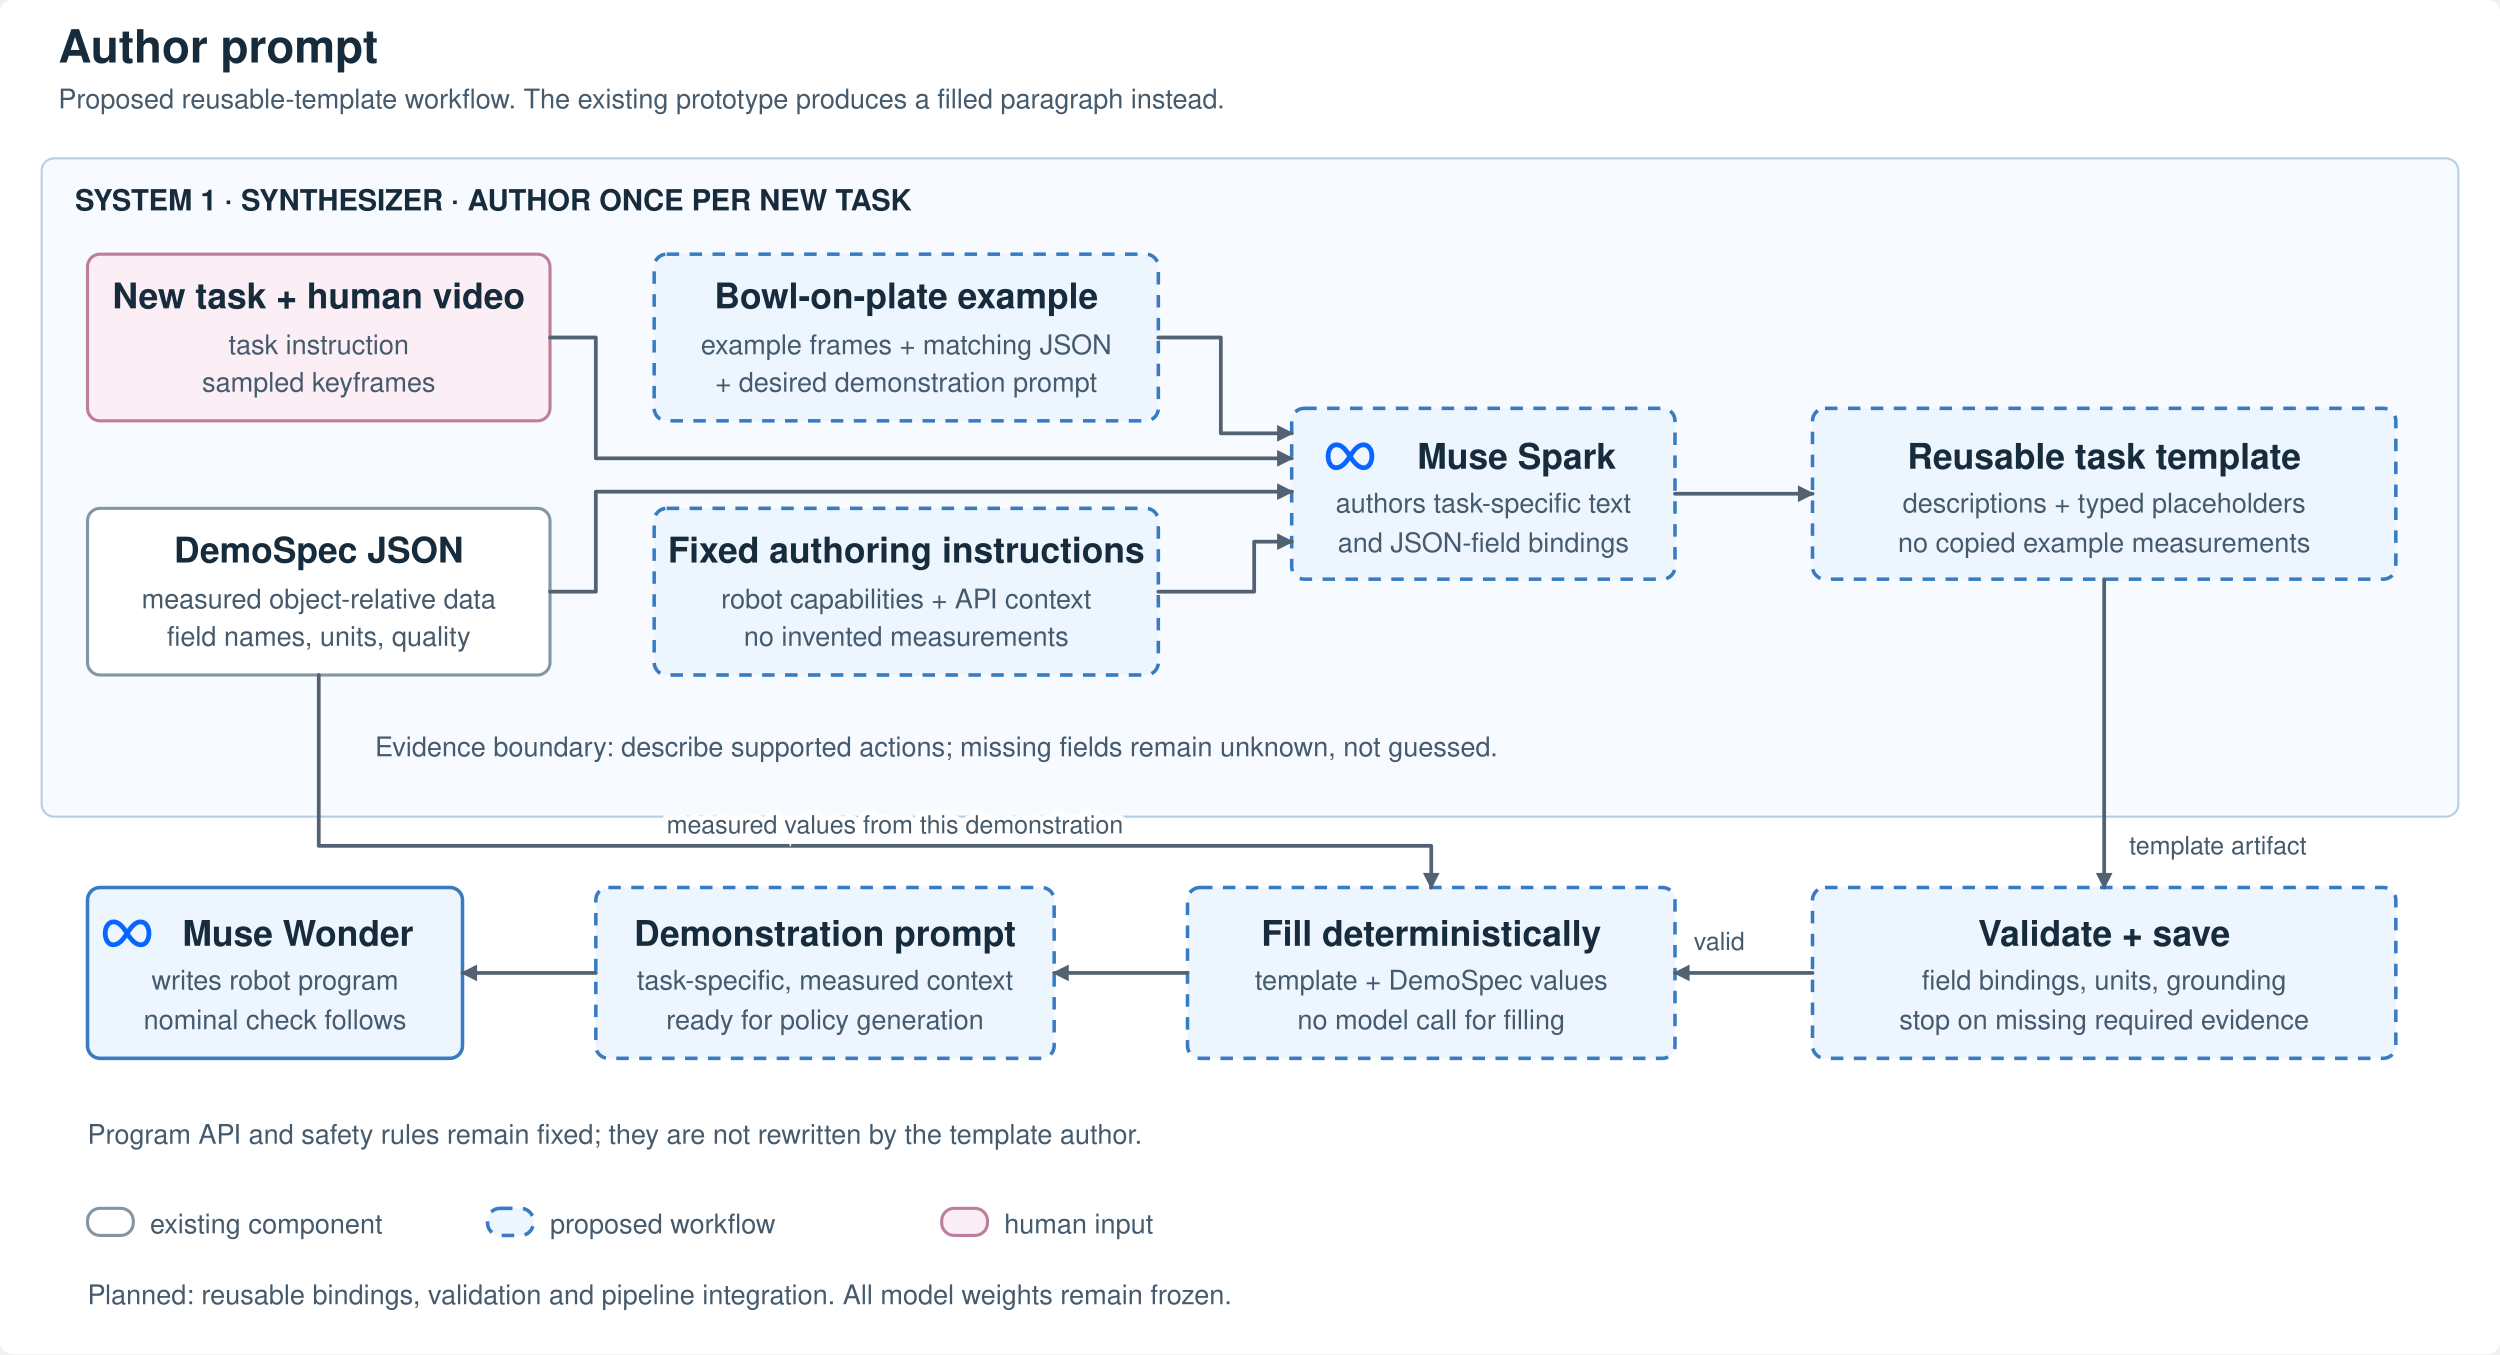
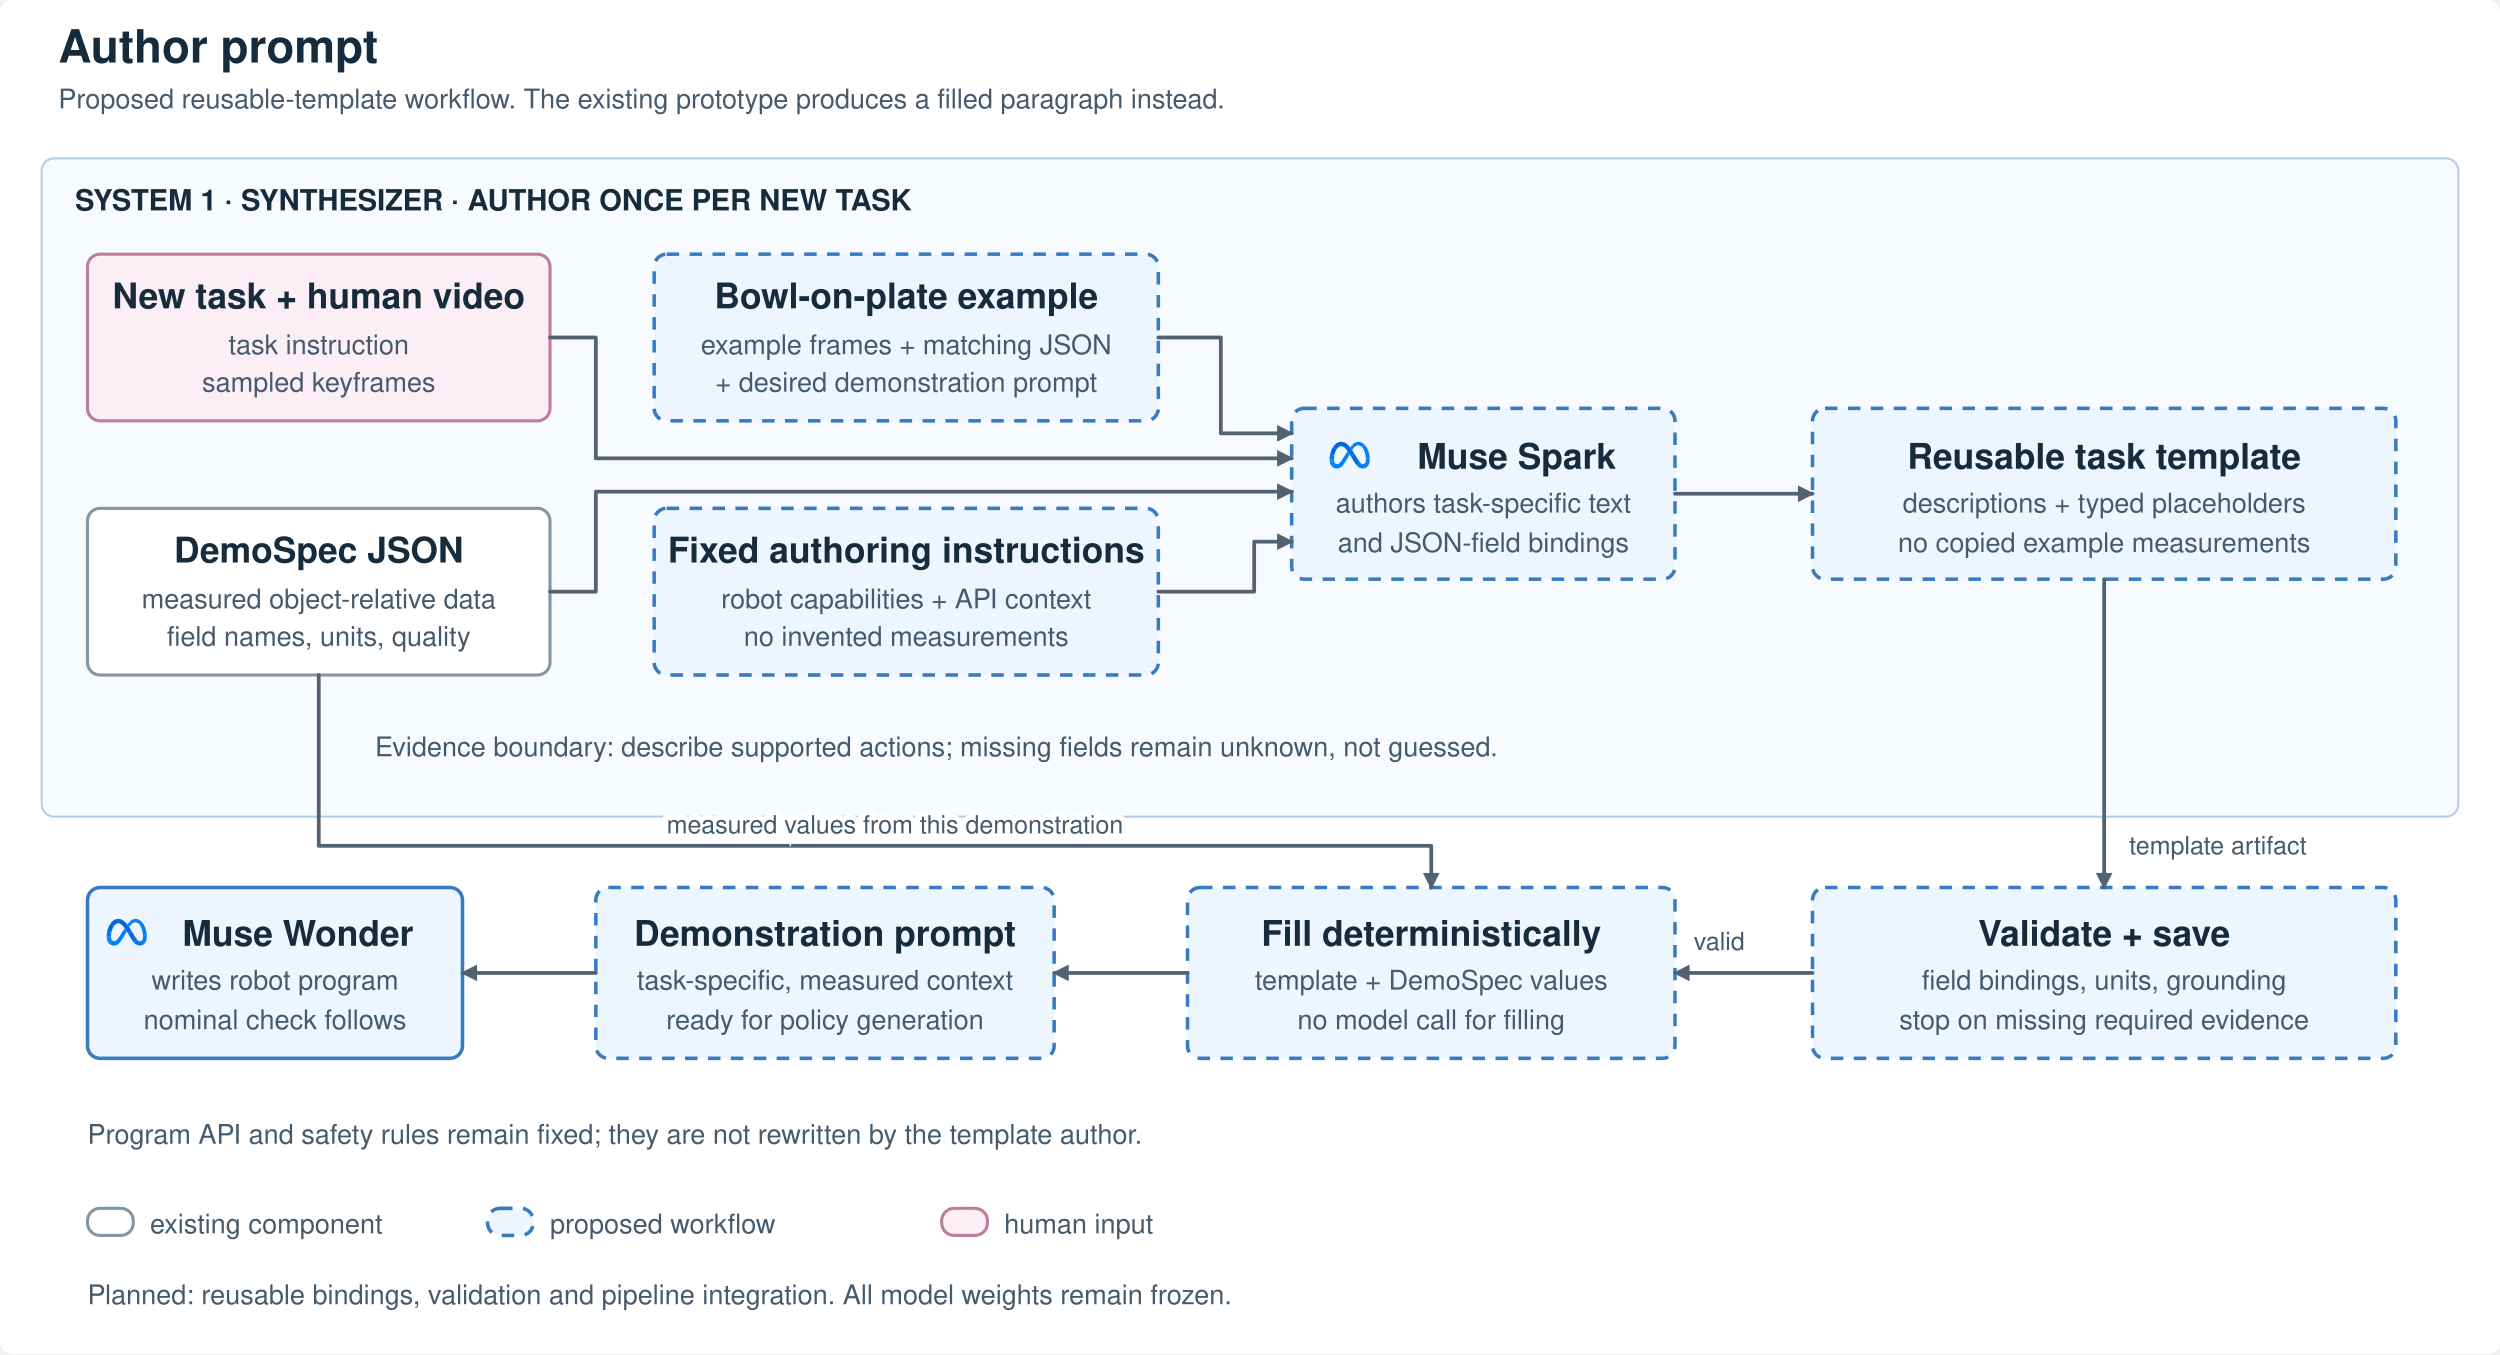
<svg xmlns="http://www.w3.org/2000/svg" width="1400" height="758" viewBox="0 0 1200 650" style="width:100%;height:auto;max-width:1400px;display:block" font-family="Helvetica,Arial,sans-serif" role="img" aria-labelledby="title desc">
  <defs>
    <marker id="a" viewBox="0 0 8 8" refX="7" refY="4" markerUnits="userSpaceOnUse" markerWidth="8" markerHeight="8" orient="auto">
      <path d="M0 0L8 4L0 8z" fill="#526272" />
    </marker>
-     <symbol id="meta" viewBox="0 0 24 14">
-       <path d="M12 7C9.5 3 7.6 1.5 5.5 1.5 3 1.5 1.5 4 1.5 7S3 12.5 5.3 12.5C7.5 12.5 9.5 11 12 7ZM12 7C14.5 3 16.4 1.5 18.5 1.5 21 1.5 22.5 4 22.5 7S21 12.5 18.7 12.5C16.5 12.5 14.5 11 12 7Z" fill="none" stroke="#0866ff" stroke-width="2.3" stroke-linejoin="round" />
+     <symbol id="meta" viewBox="0 0 15.5 11">
+       <path d="M4.402 0.055C4.397 0.055 4.392 0.055 4.387 0.055L4.367 1.698C4.372 1.698 4.376 1.698 4.381 1.698H4.381C5.463 1.698 6.302 2.551 8.125 5.623L8.236 5.81L8.244 5.822L9.264 4.29L9.257 4.278C9.017 3.888 8.786 3.528 8.565 3.2C8.308 2.819 8.063 2.48 7.824 2.176C6.618 0.64 5.609 0.055 4.402 0.055Z" fill="url(#paint0_linear_19972_244769)" />
+       <path d="M4.387 0.055C3.174 0.061 2.101 0.845 1.327 2.046C1.324 2.049 1.322 2.053 1.32 2.056L2.742 2.83C2.744 2.827 2.746 2.823 2.749 2.82C3.201 2.139 3.764 1.705 4.367 1.698C4.372 1.698 4.376 1.698 4.381 1.698L4.402 0.055C4.397 0.055 4.392 0.055 4.387 0.055Z" fill="url(#paint1_linear_19972_244769)" />
+       <path d="M1.327 2.047C1.324 2.05 1.322 2.054 1.32 2.057C0.811 2.85 0.432 3.822 0.227 4.871C0.226 4.875 0.225 4.88 0.224 4.884L1.821 5.261C1.822 5.256 1.823 5.252 1.824 5.247C1.994 4.326 2.319 3.471 2.741 2.831C2.744 2.828 2.746 2.824 2.748 2.821L1.327 2.047Z" fill="url(#paint2_linear_19972_244769)" />
+       <path d="M1.824 5.248L0.227 4.871C0.226 4.876 0.225 4.88 0.224 4.885C0.112 5.462 0.055 6.048 0.054 6.635C0.054 6.64 0.054 6.645 0.054 6.649L1.692 6.796C1.692 6.791 1.692 6.786 1.692 6.782C1.691 6.748 1.69 6.713 1.69 6.678C1.691 6.203 1.735 5.729 1.821 5.262C1.822 5.257 1.823 5.252 1.824 5.248Z" fill="url(#paint3_linear_19972_244769)" />
+       <path d="M1.742 7.305C1.712 7.136 1.696 6.965 1.692 6.794C1.692 6.789 1.692 6.784 1.692 6.779L0.054 6.633C0.054 6.638 0.054 6.642 0.054 6.647V6.648C0.054 7.014 0.085 7.356 0.144 7.672C0.145 7.677 0.146 7.681 0.146 7.686L1.744 7.318C1.743 7.314 1.743 7.309 1.742 7.305Z" fill="url(#paint4_linear_19972_244769)" />
+       <path d="M2.115 8.154C1.937 7.96 1.811 7.679 1.744 7.32C1.743 7.316 1.743 7.311 1.742 7.307L0.144 7.674C0.145 7.679 0.145 7.683 0.146 7.688C0.267 8.322 0.504 8.851 0.843 9.25C0.846 9.254 0.849 9.258 0.852 9.261L2.125 8.165C2.121 8.161 2.118 8.158 2.115 8.154Z" fill="url(#paint5_linear_19972_244769)" />
+       <path d="M6.849 3.607C5.886 5.084 5.303 6.011 5.303 6.011C4.02 8.022 3.576 8.472 2.862 8.472C2.564 8.472 2.315 8.366 2.125 8.163C2.121 8.16 2.118 8.157 2.115 8.153L0.843 9.249C0.846 9.253 0.849 9.256 0.852 9.26C1.321 9.806 1.982 10.109 2.8 10.109C4.037 10.109 4.927 9.525 6.509 6.76C6.509 6.76 7.169 5.595 7.623 4.793C7.342 4.339 7.086 3.946 6.849 3.607Z" fill="#0082FB" />
+       <path d="M8.566 1.277C8.562 1.281 8.559 1.284 8.556 1.288C8.303 1.557 8.06 1.858 7.824 2.177C8.062 2.481 8.308 2.821 8.565 3.201C8.868 2.734 9.15 2.356 9.427 2.066C9.43 2.063 9.433 2.06 9.437 2.056L8.566 1.277Z" fill="url(#paint6_linear_19972_244769)" />
+       <path d="M13.241 1.131C12.569 0.453 11.768 0.055 10.912 0.055C10.01 0.055 9.251 0.549 8.566 1.276C8.562 1.279 8.559 1.283 8.556 1.286L9.427 2.065C9.43 2.062 9.433 2.058 9.437 2.055C9.888 1.586 10.325 1.351 10.809 1.351H10.808C11.329 1.351 11.817 1.597 12.239 2.026C12.243 2.03 12.246 2.033 12.249 2.037L13.251 1.141C13.248 1.138 13.244 1.135 13.241 1.131Z" fill="#0082FB" />
+       <path d="M15.182 6.417C15.145 4.239 14.382 2.291 13.251 1.141C13.247 1.138 13.244 1.134 13.241 1.131L12.239 2.026C12.243 2.029 12.246 2.033 12.249 2.036C13.101 2.911 13.684 4.537 13.738 6.416C13.738 6.421 13.738 6.426 13.738 6.431L15.182 6.431C15.182 6.426 15.182 6.422 15.182 6.417Z" fill="url(#paint7_linear_19972_244769)" />
+       <path d="M15.182 6.433C15.182 6.428 15.182 6.423 15.182 6.418L13.738 6.418C13.738 6.423 13.738 6.427 13.738 6.432C13.74 6.52 13.741 6.609 13.741 6.698C13.741 7.211 13.665 7.625 13.509 7.924C13.507 7.929 13.505 7.933 13.502 7.937L14.579 9.058C14.582 9.054 14.585 9.05 14.587 9.046C14.978 8.442 15.184 7.604 15.184 6.587C15.184 6.536 15.183 6.484 15.182 6.433Z" fill="url(#paint8_linear_19972_244769)" />
+       <path d="M13.509 7.922C13.507 7.926 13.505 7.931 13.502 7.935C13.368 8.187 13.175 8.355 12.924 8.429L13.415 9.976C13.48 9.954 13.543 9.93 13.605 9.902C13.623 9.894 13.642 9.885 13.66 9.877C13.67 9.872 13.681 9.867 13.691 9.862C14.015 9.7 14.29 9.461 14.512 9.154C14.525 9.135 14.539 9.116 14.552 9.097C14.561 9.083 14.57 9.069 14.579 9.055C14.582 9.051 14.585 9.047 14.587 9.043L13.509 7.922Z" fill="url(#paint9_linear_19972_244769)" />
+       <path d="M12.611 8.471C12.447 8.471 12.301 8.446 12.159 8.383L11.656 9.967C11.939 10.064 12.24 10.107 12.576 10.107C12.886 10.107 13.171 10.061 13.428 9.972L12.937 8.425C12.832 8.456 12.722 8.472 12.611 8.471V8.471Z" fill="url(#paint10_linear_19972_244769)" />
+       <path d="M11.605 7.931C11.602 7.927 11.599 7.924 11.596 7.92L10.439 9.123C10.442 9.127 10.445 9.13 10.448 9.133C10.851 9.562 11.234 9.828 11.67 9.973L12.172 8.39C11.989 8.311 11.811 8.169 11.605 7.931Z" fill="url(#paint11_linear_19972_244769)" />
+       <path d="M11.596 7.919C11.249 7.515 10.819 6.843 10.144 5.757L9.264 4.289L9.257 4.277L8.236 5.809L8.243 5.821L8.867 6.87C9.471 7.881 9.964 8.613 10.439 9.122C10.442 9.125 10.445 9.129 10.449 9.132L11.605 7.93C11.602 7.926 11.599 7.922 11.596 7.919Z" fill="url(#paint12_linear_19972_244769)" />
+       <linearGradient id="paint0_linear_19972_244769" x1="8.586" y1="5.199" x2="5.197" y2="0.758" gradientUnits="userSpaceOnUse">
+         <stop offset="0.001" stop-color="#0867DF" />
+         <stop offset="0.454" stop-color="#0668E1" />
+         <stop offset="0.859" stop-color="#0064E0" />
+       </linearGradient>
+       <linearGradient id="paint1_linear_19972_244769" x1="1.988" y1="2.322" x2="4.311" y2="0.558" gradientUnits="userSpaceOnUse">
+         <stop offset="0.132" stop-color="#0064DF" />
+         <stop offset="0.999" stop-color="#0064E0" />
+       </linearGradient>
+       <linearGradient id="paint2_linear_19972_244769" x1="1.003" y1="4.912" x2="1.935" y2="2.565" gradientUnits="userSpaceOnUse">
+         <stop offset="0.015" stop-color="#0072EC" />
+         <stop offset="0.688" stop-color="#0064DF" />
+       </linearGradient>
+       <linearGradient id="paint3_linear_19972_244769" x1="0.876" y1="6.607" x2="0.984" y2="5.174" gradientUnits="userSpaceOnUse">
+         <stop offset="0.073" stop-color="#007CF6" />
+         <stop offset="0.994" stop-color="#0072EC" />
+       </linearGradient>
+       <linearGradient id="paint4_linear_19972_244769" x1="0.936" y1="7.383" x2="0.858" y2="6.809" gradientUnits="userSpaceOnUse">
+         <stop offset="0.073" stop-color="#007FF9" />
+         <stop offset="1" stop-color="#007CF6" />
+       </linearGradient>
+       <linearGradient id="paint5_linear_19972_244769" x1="0.89" y1="7.536" x2="1.371" y2="8.556" gradientUnits="userSpaceOnUse">
+         <stop offset="0.073" stop-color="#007FF9" />
+         <stop offset="1" stop-color="#0082FB" />
+       </linearGradient>
+       <linearGradient id="paint6_linear_19972_244769" x1="8.279" y1="2.602" x2="8.915" y2="1.723" gradientUnits="userSpaceOnUse">
+         <stop offset="0.28" stop-color="#007FF8" />
+         <stop offset="0.914" stop-color="#0082FB" />
+       </linearGradient>
+       <linearGradient id="paint7_linear_19972_244769" x1="13.112" y1="1.461" x2="14.441" y2="6.352" gradientUnits="userSpaceOnUse">
+         <stop stop-color="#0082FB" />
+         <stop offset="1" stop-color="#0081FA" />
+       </linearGradient>
+       <linearGradient id="paint8_linear_19972_244769" x1="14.762" y1="6.541" x2="13.921" y2="8.241" gradientUnits="userSpaceOnUse">
+         <stop offset="0.062" stop-color="#0081FA" />
+         <stop offset="1" stop-color="#0080F9" />
+       </linearGradient>
+       <linearGradient id="paint9_linear_19972_244769" x1="13.252" y1="9.141" x2="14.039" y2="8.605" gradientUnits="userSpaceOnUse">
+         <stop stop-color="#027AF3" />
+         <stop offset="1" stop-color="#0080F9" />
+       </linearGradient>
+       <linearGradient id="paint10_linear_19972_244769" x1="12.018" y1="9.245" x2="13.111" y2="9.245" gradientUnits="userSpaceOnUse">
+         <stop stop-color="#0377EF" />
+         <stop offset="0.999" stop-color="#0279F1" />
+       </linearGradient>
+       <linearGradient id="paint11_linear_19972_244769" x1="11.068" y1="8.645" x2="11.854" y2="9.107" gradientUnits="userSpaceOnUse">
+         <stop offset="0.002" stop-color="#0471E9" />
+         <stop offset="1" stop-color="#0377EF" />
+       </linearGradient>
+       <linearGradient id="paint12_linear_19972_244769" x1="8.671" y1="5.235" x2="11.188" y2="8.4" gradientUnits="userSpaceOnUse">
+         <stop offset="0.277" stop-color="#0867DF" />
+         <stop offset="1" stop-color="#0471E9" />
+       </linearGradient>
    </symbol>
  </defs>
  <style>text{letter-spacing:0;fill:#162b3b}rect{rx:6px}.n{fill:#fff;stroke:#8495a4;stroke-width:1.5}.p{fill:#edf5ff;stroke:#387bc1;stroke-width:1.7;stroke-dasharray:6 5}.h{fill:#fbeef5;stroke:#bd7d9d;stroke-width:1.5}.t{font-size:17px;font-weight:700;fill:#162b3b}.s{font-size:13px;fill:#455b6d}.e{fill:none;stroke:#526272;stroke-width:1.8;stroke-linecap:round;stroke-linejoin:round;marker-end:url(#a)}.l{font-size:12px;fill:#455b6d;paint-order:stroke;stroke:#fff;stroke-width:5px}</style>
  <rect width="1200" height="650" fill="#fff" />
  <text x="28" y="30" font-size="22" font-weight="700">Author prompt</text>
  <text x="28" y="52" class="s">Proposed reusable-template workflow. The existing prototype produces a filled paragraph instead.</text>
  <rect x="20" y="76" width="1160" height="316" fill="#f7faff" stroke="#b4cee8" />
  <text x="36" y="101" font-size="14" font-weight="700">SYSTEM 1 · SYNTHESIZER · AUTHOR ONCE PER NEW TASK</text>
  <rect x="42" y="122" width="222" height="80" class="h" />
  <text x="153" y="148" text-anchor="middle" class="t">New task + human video</text>
  <text x="153" y="170" text-anchor="middle" class="s">task instruction</text>
  <text x="153" y="188" text-anchor="middle" class="s">sampled keyframes</text>
  <rect x="42" y="244" width="222" height="80" class="n" />
  <text x="153" y="270" text-anchor="middle" class="t">DemoSpec JSON</text>
  <text x="153" y="292" text-anchor="middle" class="s">measured object-relative data</text>
  <text x="153" y="310" text-anchor="middle" class="s">field names, units, quality</text>
  <rect x="314" y="122" width="242" height="80" class="p" />
  <text x="435" y="148" text-anchor="middle" class="t">Bowl-on-plate example</text>
  <text x="435" y="170" text-anchor="middle" class="s">example frames + matching JSON</text>
  <text x="435" y="188" text-anchor="middle" class="s">+ desired demonstration prompt</text>
  <rect x="314" y="244" width="242" height="80" class="p" />
  <text x="435" y="270" text-anchor="middle" class="t">Fixed authoring instructions</text>
  <text x="435" y="292" text-anchor="middle" class="s">robot capabilities + API context</text>
  <text x="435" y="310" text-anchor="middle" class="s">no invented measurements</text>
  <rect x="620" y="196" width="184" height="82" class="p" />
  <use href="#meta" x="636" y="212" width="24" height="14" />
  <text x="728" y="225" text-anchor="middle" class="t">Muse Spark</text>
  <text x="712" y="246" text-anchor="middle" class="s">authors task-specific text</text>
  <text x="712" y="265" text-anchor="middle" class="s">and JSON-field bindings</text>
  <rect x="870" y="196" width="280" height="82" class="p" />
  <text x="1010" y="225" text-anchor="middle" class="t">Reusable task template</text>
  <text x="1010" y="246" text-anchor="middle" class="s">descriptions + typed placeholders</text>
  <text x="1010" y="265" text-anchor="middle" class="s">no copied example measurements</text>
  <path class="e" d="M264 162H286V220H620" />
  <path class="e" d="M264 284H286V236H620" />
  <path class="e" d="M556 162H586V208H620" />
  <path class="e" d="M556 284H602V260H620" />
  <path class="e" d="M804 237H870" />
  <text x="180" y="363" class="s">Evidence boundary: describe supported actions; missing fields remain unknown, not guessed.</text>
  <rect x="870" y="426" width="280" height="82" class="p" />
  <text x="1010" y="454" text-anchor="middle" class="t">Validate + save</text>
  <text x="1010" y="475" text-anchor="middle" class="s">field bindings, units, grounding</text>
  <text x="1010" y="494" text-anchor="middle" class="s">stop on missing required evidence</text>
  <rect x="570" y="426" width="234" height="82" class="p" />
  <text x="687" y="454" text-anchor="middle" class="t">Fill deterministically</text>
  <text x="687" y="475" text-anchor="middle" class="s">template + DemoSpec values</text>
  <text x="687" y="494" text-anchor="middle" class="s">no model call for filling</text>
  <rect x="286" y="426" width="220" height="82" class="p" />
  <text x="396" y="454" text-anchor="middle" class="t">Demonstration prompt</text>
  <text x="396" y="475" text-anchor="middle" class="s">task-specific, measured context</text>
  <text x="396" y="494" text-anchor="middle" class="s">ready for policy generation</text>
  <rect x="42" y="426" width="180" height="82" fill="#edf5ff" stroke="#387bc1" stroke-width="1.7" />
  <use href="#meta" x="49" y="441" width="24" height="14" />
  <text x="143" y="454" text-anchor="middle" class="t">Muse Wonder</text>
  <text x="132" y="475" text-anchor="middle" class="s">writes robot program</text>
  <text x="132" y="494" text-anchor="middle" class="s">nominal check follows</text>
  <path class="e" d="M1010 278V426" />
  <text x="1022" y="410" class="l">template artifact</text>
  <path class="e" d="M870 467H804" />
  <text x="813" y="456" class="l">valid</text>
  <path class="e" d="M570 467H506" />
  <path class="e" d="M286 467H222" />
  <path class="e" d="M153 324V406H687V426" />
  <text x="320" y="400" class="l">measured values from this demonstration</text>
  <text x="42" y="549" class="s">Program API and safety rules remain fixed; they are not rewritten by the template author.</text>
  <g transform="translate(42,580)">
    <rect width="22" height="13" class="n" />
    <text x="30" y="12" class="s">existing component</text>
    <rect x="192" width="22" height="13" class="p" />
    <text x="222" y="12" class="s">proposed workflow</text>
    <rect x="410" width="22" height="13" class="h" />
    <text x="440" y="12" class="s">human input</text>
  </g>
  <text x="42" y="626" class="s">Planned: reusable bindings, validation and pipeline integration. All model weights remain frozen.</text>
</svg>
